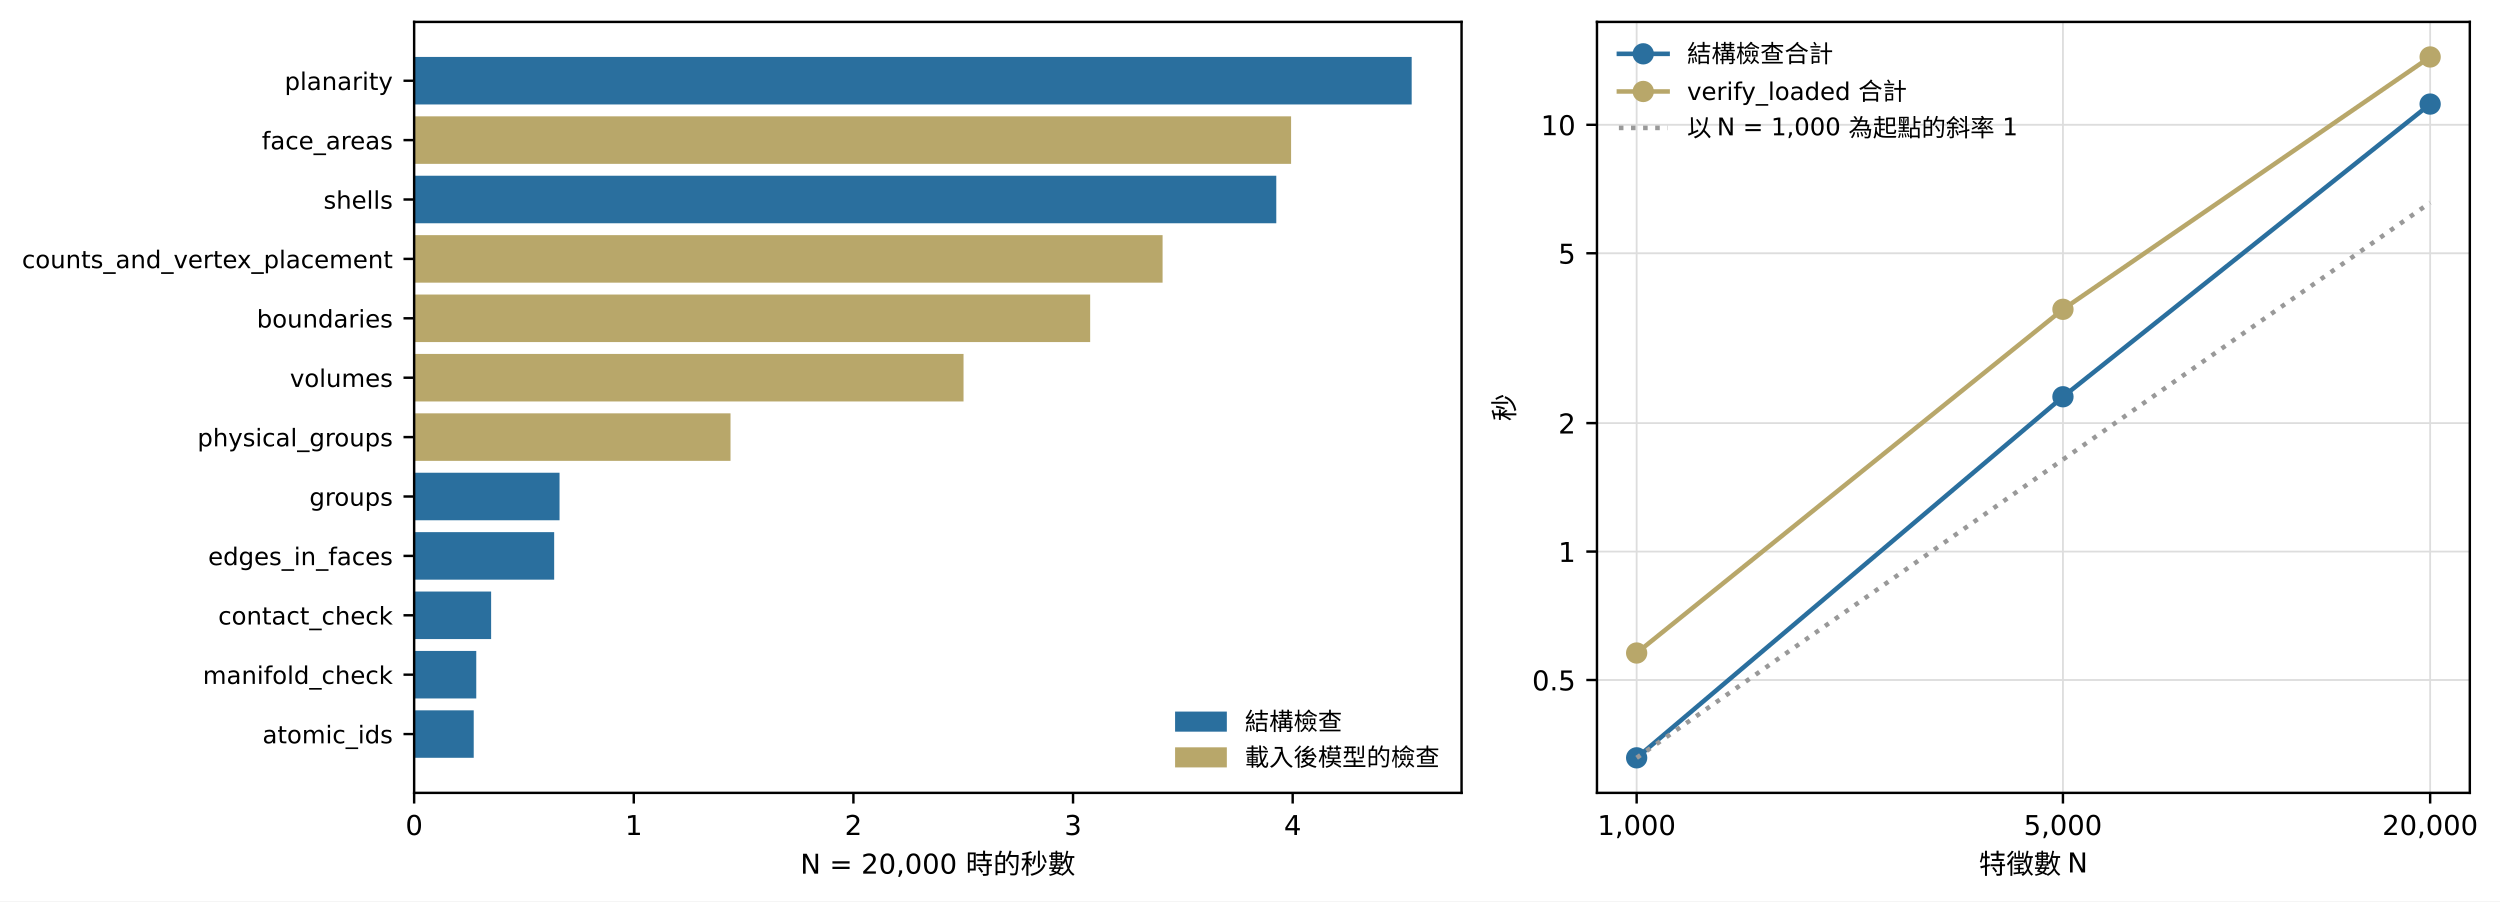
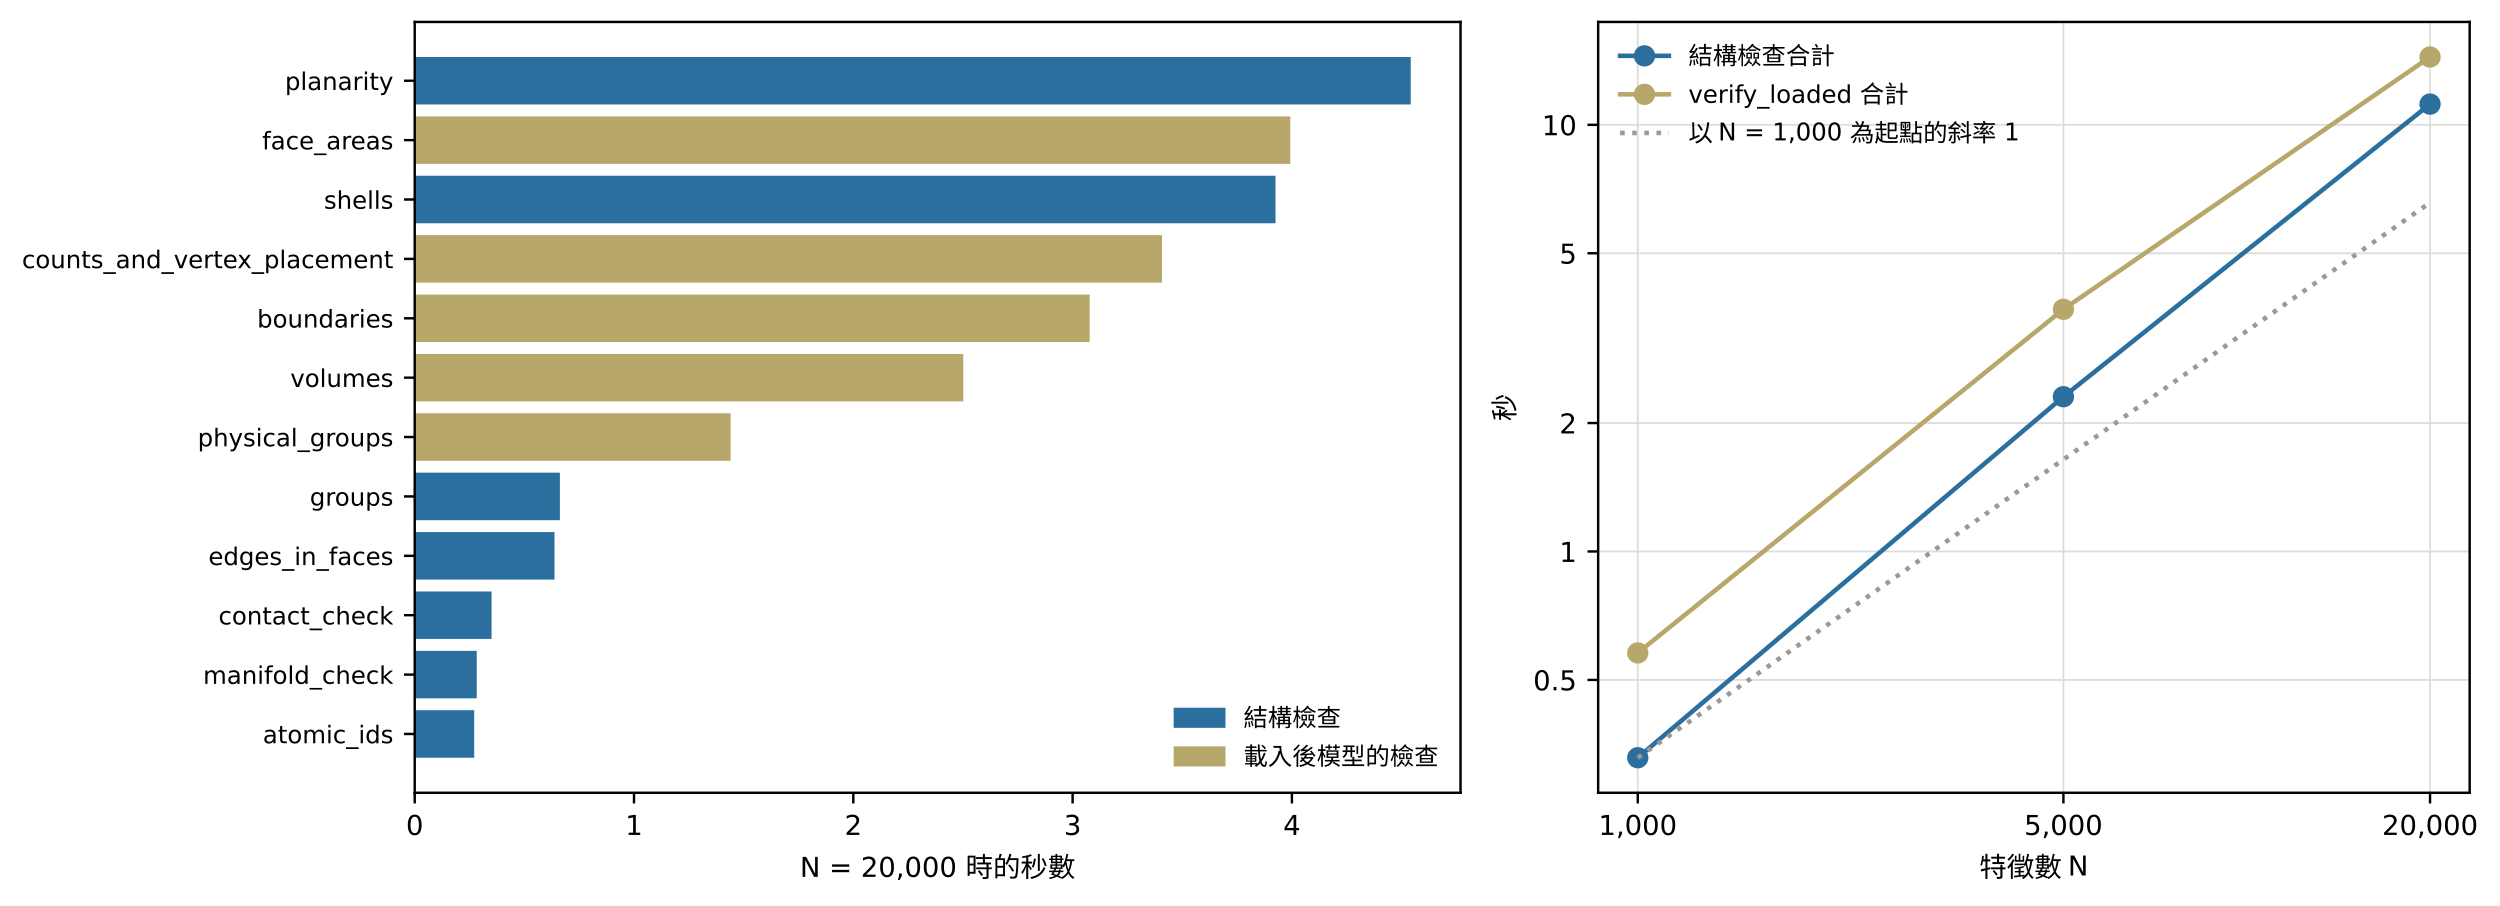
- <svg xmlns="http://www.w3.org/2000/svg" xmlns:xlink="http://www.w3.org/1999/xlink" width="821.187pt" height="296.061pt" viewBox="0 0 821.187 296.061" version="1.1">
+ <svg xmlns="http://www.w3.org/2000/svg" xmlns:xlink="http://www.w3.org/1999/xlink" width="820.054pt" height="297.003pt" viewBox="0 0 820.054 297.003" version="1.1">
  <defs>
    <style type="text/css">*{stroke-linejoin: round; stroke-linecap: butt}</style>
  </defs>
  <g id="figure_1">
    <g id="patch_1">
-       <path d="M 0 296.061  L 821.187 296.061  L 821.187 0  L 0 0  z " style="fill: #ffffff" />
+       <path d="M 0 297.003  L 820.054 297.003  L 820.054 0  L 0 0  z " style="fill: #ffffff" />
    </g>
    <g id="axes_1">
      <g id="patch_2">
-         <path d="M 136.035 260.44  L 480.085 260.44  L 480.085 7.2  L 136.035 7.2  z " style="fill: #ffffff" />
+         <path d="M 136.035 260.044  L 479.083 260.044  L 479.083 7.2  L 136.035 7.2  z " style="fill: #ffffff" />
      </g>
      <g id="patch_3">
-         <path d="M 136.035 18.711  L 463.701 18.711  L 463.701 34.319  L 136.035 34.319  z " clip-path="url(#p2c88dad4ba)" style="fill: #2a6f9e" />
+         <path d="M 136.035 18.693  L 462.748 18.693  L 462.748 34.277  L 136.035 34.277  z " clip-path="url(#p4f1ff4b66d)" style="fill: #2a6f9e" />
      </g>
      <g id="patch_4">
-         <path d="M 136.035 38.221  L 424.09 38.221  L 424.09 53.829  L 136.035 53.829  z " clip-path="url(#p2c88dad4ba)" style="fill: #b8a76a" />
+         <path d="M 136.035 38.172  L 423.251 38.172  L 423.251 53.756  L 136.035 53.756  z " clip-path="url(#p4f1ff4b66d)" style="fill: #b8a76a" />
      </g>
      <g id="patch_5">
-         <path d="M 136.035 57.731  L 419.227 57.731  L 419.227 73.339  L 136.035 73.339  z " clip-path="url(#p2c88dad4ba)" style="fill: #2a6f9e" />
+         <path d="M 136.035 57.652  L 418.402 57.652  L 418.402 73.236  L 136.035 73.236  z " clip-path="url(#p4f1ff4b66d)" style="fill: #2a6f9e" />
      </g>
      <g id="patch_6">
-         <path d="M 136.035 77.241  L 381.881 77.241  L 381.881 92.849  L 136.035 92.849  z " clip-path="url(#p2c88dad4ba)" style="fill: #b8a76a" />
+         <path d="M 136.035 77.131  L 381.166 77.131  L 381.166 92.715  L 136.035 92.715  z " clip-path="url(#p4f1ff4b66d)" style="fill: #b8a76a" />
      </g>
      <g id="patch_7">
-         <path d="M 136.035 96.751  L 358.091 96.751  L 358.091 112.359  L 136.035 112.359  z " clip-path="url(#p2c88dad4ba)" style="fill: #b8a76a" />
+         <path d="M 136.035 96.611  L 357.444 96.611  L 357.444 112.195  L 136.035 112.195  z " clip-path="url(#p4f1ff4b66d)" style="fill: #b8a76a" />
      </g>
      <g id="patch_8">
-         <path d="M 136.035 116.261  L 316.498 116.261  L 316.498 131.869  L 136.035 131.869  z " clip-path="url(#p2c88dad4ba)" style="fill: #b8a76a" />
+         <path d="M 136.035 116.091  L 315.973 116.091  L 315.973 131.674  L 136.035 131.674  z " clip-path="url(#p4f1ff4b66d)" style="fill: #b8a76a" />
      </g>
      <g id="patch_9">
-         <path d="M 136.035 135.771  L 239.957 135.771  L 239.957 151.379  L 136.035 151.379  z " clip-path="url(#p2c88dad4ba)" style="fill: #b8a76a" />
+         <path d="M 136.035 135.57  L 239.654 135.57  L 239.654 151.154  L 136.035 151.154  z " clip-path="url(#p4f1ff4b66d)" style="fill: #b8a76a" />
      </g>
      <g id="patch_10">
-         <path d="M 136.035 155.281  L 183.796 155.281  L 183.796 170.889  L 136.035 170.889  z " clip-path="url(#p2c88dad4ba)" style="fill: #2a6f9e" />
+         <path d="M 136.035 155.05  L 183.657 155.05  L 183.657 170.633  L 136.035 170.633  z " clip-path="url(#p4f1ff4b66d)" style="fill: #2a6f9e" />
      </g>
      <g id="patch_11">
-         <path d="M 136.035 174.791  L 182.03 174.791  L 182.03 190.399  L 136.035 190.399  z " clip-path="url(#p2c88dad4ba)" style="fill: #2a6f9e" />
+         <path d="M 136.035 174.529  L 181.896 174.529  L 181.896 190.113  L 136.035 190.113  z " clip-path="url(#p4f1ff4b66d)" style="fill: #2a6f9e" />
      </g>
      <g id="patch_12">
-         <path d="M 136.035 194.301  L 161.321 194.301  L 161.321 209.909  L 136.035 209.909  z " clip-path="url(#p2c88dad4ba)" style="fill: #2a6f9e" />
+         <path d="M 136.035 194.009  L 161.247 194.009  L 161.247 209.592  L 136.035 209.592  z " clip-path="url(#p4f1ff4b66d)" style="fill: #2a6f9e" />
      </g>
      <g id="patch_13">
-         <path d="M 136.035 213.811  L 156.441 213.811  L 156.441 229.419  L 136.035 229.419  z " clip-path="url(#p2c88dad4ba)" style="fill: #2a6f9e" />
+         <path d="M 136.035 213.488  L 156.381 213.488  L 156.381 229.072  L 136.035 229.072  z " clip-path="url(#p4f1ff4b66d)" style="fill: #2a6f9e" />
      </g>
      <g id="patch_14">
-         <path d="M 136.035 233.321  L 155.607 233.321  L 155.607 248.929  L 136.035 248.929  z " clip-path="url(#p2c88dad4ba)" style="fill: #2a6f9e" />
+         <path d="M 136.035 232.968  L 155.55 232.968  L 155.55 248.551  L 136.035 248.551  z " clip-path="url(#p4f1ff4b66d)" style="fill: #2a6f9e" />
      </g>
      <g id="matplotlib.axis_1">
        <g id="xtick_1">
          <g id="line2d_1">
            <defs>
-               <path id="m9321a0c7d9" d="M 0 0  L 0 3.5  " style="stroke: #000000; stroke-width: 0.8" />
+               <path id="m1b8f9abedd" d="M 0 0  L 0 3.5  " style="stroke: #000000; stroke-width: 0.8" />
            </defs>
            <g>
-               <use xlink:href="#m9321a0c7d9" x="136.035" y="260.44" style="stroke: #000000; stroke-width: 0.8" />
+               <use xlink:href="#m1b8f9abedd" x="136.035" y="260.044" style="stroke: #000000; stroke-width: 0.8" />
            </g>
          </g>
          <g id="text_1">
-             <text style="font-size: 9px; font-family: 'DejaVu Sans', 'Noto Sans CJK TC', 'PingFang TC', 'Microsoft JhengHei', 'Noto Sans CJK JP'; text-anchor: middle" x="136.035" y="274.279" transform="rotate(-0 136.035 274.2786)">0</text>
+             <text style="font-size: 9px; font-family: 'DejaVu Sans', 'Noto Sans CJK TC', 'PingFang TC', 'Microsoft JhengHei', 'Noto Sans CJK JP'; text-anchor: middle" x="136.035" y="273.882" transform="rotate(-0 136.035 273.882)">0</text>
          </g>
        </g>
        <g id="xtick_2">
          <g id="line2d_2">
            <g>
-               <use xlink:href="#m9321a0c7d9" x="208.179" y="260.44" style="stroke: #000000; stroke-width: 0.8" />
+               <use xlink:href="#m1b8f9abedd" x="207.969" y="260.044" style="stroke: #000000; stroke-width: 0.8" />
            </g>
          </g>
          <g id="text_2">
-             <text style="font-size: 9px; font-family: 'DejaVu Sans', 'Noto Sans CJK TC', 'PingFang TC', 'Microsoft JhengHei', 'Noto Sans CJK JP'; text-anchor: middle" x="208.179" y="274.279" transform="rotate(-0 208.1792 274.2786)">1</text>
+             <text style="font-size: 9px; font-family: 'DejaVu Sans', 'Noto Sans CJK TC', 'PingFang TC', 'Microsoft JhengHei', 'Noto Sans CJK JP'; text-anchor: middle" x="207.969" y="273.882" transform="rotate(-0 207.9692 273.882)">1</text>
          </g>
        </g>
        <g id="xtick_3">
          <g id="line2d_3">
            <g>
-               <use xlink:href="#m9321a0c7d9" x="280.323" y="260.44" style="stroke: #000000; stroke-width: 0.8" />
+               <use xlink:href="#m1b8f9abedd" x="279.903" y="260.044" style="stroke: #000000; stroke-width: 0.8" />
            </g>
          </g>
          <g id="text_3">
-             <text style="font-size: 9px; font-family: 'DejaVu Sans', 'Noto Sans CJK TC', 'PingFang TC', 'Microsoft JhengHei', 'Noto Sans CJK JP'; text-anchor: middle" x="280.323" y="274.279" transform="rotate(-0 280.3233 274.2786)">2</text>
+             <text style="font-size: 9px; font-family: 'DejaVu Sans', 'Noto Sans CJK TC', 'PingFang TC', 'Microsoft JhengHei', 'Noto Sans CJK JP'; text-anchor: middle" x="279.903" y="273.882" transform="rotate(-0 279.9034 273.882)">2</text>
          </g>
        </g>
        <g id="xtick_4">
          <g id="line2d_4">
            <g>
-               <use xlink:href="#m9321a0c7d9" x="352.467" y="260.44" style="stroke: #000000; stroke-width: 0.8" />
+               <use xlink:href="#m1b8f9abedd" x="351.838" y="260.044" style="stroke: #000000; stroke-width: 0.8" />
            </g>
          </g>
          <g id="text_4">
-             <text style="font-size: 9px; font-family: 'DejaVu Sans', 'Noto Sans CJK TC', 'PingFang TC', 'Microsoft JhengHei', 'Noto Sans CJK JP'; text-anchor: middle" x="352.467" y="274.279" transform="rotate(-0 352.4675 274.2786)">3</text>
+             <text style="font-size: 9px; font-family: 'DejaVu Sans', 'Noto Sans CJK TC', 'PingFang TC', 'Microsoft JhengHei', 'Noto Sans CJK JP'; text-anchor: middle" x="351.838" y="273.882" transform="rotate(-0 351.8375 273.882)">3</text>
          </g>
        </g>
        <g id="xtick_5">
          <g id="line2d_5">
            <g>
-               <use xlink:href="#m9321a0c7d9" x="424.612" y="260.44" style="stroke: #000000; stroke-width: 0.8" />
+               <use xlink:href="#m1b8f9abedd" x="423.772" y="260.044" style="stroke: #000000; stroke-width: 0.8" />
            </g>
          </g>
          <g id="text_5">
-             <text style="font-size: 9px; font-family: 'DejaVu Sans', 'Noto Sans CJK TC', 'PingFang TC', 'Microsoft JhengHei', 'Noto Sans CJK JP'; text-anchor: middle" x="424.612" y="274.279" transform="rotate(-0 424.6116 274.2786)">4</text>
+             <text style="font-size: 9px; font-family: 'DejaVu Sans', 'Noto Sans CJK TC', 'PingFang TC', 'Microsoft JhengHei', 'Noto Sans CJK JP'; text-anchor: middle" x="423.772" y="273.882" transform="rotate(-0 423.7717 273.882)">4</text>
          </g>
        </g>
        <g id="text_6">
-           <text style="font-size: 9px; font-family: 'DejaVu Sans', 'Noto Sans CJK TC', 'PingFang TC', 'Microsoft JhengHei', 'Noto Sans CJK JP'; text-anchor: middle" x="308.06" y="286.989" transform="rotate(-0 308.0599 286.9889)">N = 20,000 時的秒數</text>
+           <text style="font-size: 9px; font-family: 'DejaVu Sans', 'Noto Sans CJK TC', 'PingFang TC', 'Microsoft JhengHei', 'Noto Sans CJK JP'; text-anchor: middle" x="307.559" y="287.641" transform="rotate(-0 307.5592 287.6407)">N = 20,000 時的秒數</text>
        </g>
      </g>
      <g id="matplotlib.axis_2">
        <g id="ytick_1">
          <g id="line2d_6">
            <defs>
-               <path id="ma548a1884f" d="M 0 0  L -3.5 0  " style="stroke: #000000; stroke-width: 0.8" />
+               <path id="m922355638f" d="M 0 0  L -3.5 0  " style="stroke: #000000; stroke-width: 0.8" />
            </defs>
            <g>
-               <use xlink:href="#ma548a1884f" x="136.035" y="26.515" style="stroke: #000000; stroke-width: 0.8" />
+               <use xlink:href="#m922355638f" x="136.035" y="26.485" style="stroke: #000000; stroke-width: 0.8" />
            </g>
          </g>
          <g id="text_7">
-             <text style="font-size: 8px; font-family: 'DejaVu Sans', 'Noto Sans CJK TC', 'PingFang TC', 'Microsoft JhengHei', 'Noto Sans CJK JP'; text-anchor: end" x="129.035" y="29.554" transform="rotate(-0 129.035 29.55429)">planarity</text>
+             <text style="font-size: 8px; font-family: 'DejaVu Sans', 'Noto Sans CJK TC', 'PingFang TC', 'Microsoft JhengHei', 'Noto Sans CJK JP'; text-anchor: end" x="129.035" y="29.524" transform="rotate(-0 129.035 29.5241)">planarity</text>
          </g>
        </g>
        <g id="ytick_2">
          <g id="line2d_7">
            <g>
-               <use xlink:href="#ma548a1884f" x="136.035" y="46.025" style="stroke: #000000; stroke-width: 0.8" />
+               <use xlink:href="#m922355638f" x="136.035" y="45.964" style="stroke: #000000; stroke-width: 0.8" />
            </g>
          </g>
          <g id="text_8">
-             <text style="font-size: 8px; font-family: 'DejaVu Sans', 'Noto Sans CJK TC', 'PingFang TC', 'Microsoft JhengHei', 'Noto Sans CJK JP'; text-anchor: end" x="129.035" y="49.064" transform="rotate(-0 129.035 49.06431)">face_areas</text>
+             <text style="font-size: 8px; font-family: 'DejaVu Sans', 'Noto Sans CJK TC', 'PingFang TC', 'Microsoft JhengHei', 'Noto Sans CJK JP'; text-anchor: end" x="129.035" y="49.004" transform="rotate(-0 129.035 49.00362)">face_areas</text>
          </g>
        </g>
        <g id="ytick_3">
          <g id="line2d_8">
            <g>
-               <use xlink:href="#ma548a1884f" x="136.035" y="65.535" style="stroke: #000000; stroke-width: 0.8" />
+               <use xlink:href="#m922355638f" x="136.035" y="65.444" style="stroke: #000000; stroke-width: 0.8" />
            </g>
          </g>
          <g id="text_9">
-             <text style="font-size: 8px; font-family: 'DejaVu Sans', 'Noto Sans CJK TC', 'PingFang TC', 'Microsoft JhengHei', 'Noto Sans CJK JP'; text-anchor: end" x="129.035" y="68.574" transform="rotate(-0 129.035 68.57432)">shells</text>
+             <text style="font-size: 8px; font-family: 'DejaVu Sans', 'Noto Sans CJK TC', 'PingFang TC', 'Microsoft JhengHei', 'Noto Sans CJK JP'; text-anchor: end" x="129.035" y="68.483" transform="rotate(-0 129.035 68.48313)">shells</text>
          </g>
        </g>
        <g id="ytick_4">
          <g id="line2d_9">
            <g>
-               <use xlink:href="#ma548a1884f" x="136.035" y="85.045" style="stroke: #000000; stroke-width: 0.8" />
+               <use xlink:href="#m922355638f" x="136.035" y="84.923" style="stroke: #000000; stroke-width: 0.8" />
            </g>
          </g>
          <g id="text_10">
-             <text style="font-size: 8px; font-family: 'DejaVu Sans', 'Noto Sans CJK TC', 'PingFang TC', 'Microsoft JhengHei', 'Noto Sans CJK JP'; text-anchor: end" x="129.035" y="88.084" transform="rotate(-0 129.035 88.08434)">counts_and_vertex_placement</text>
+             <text style="font-size: 8px; font-family: 'DejaVu Sans', 'Noto Sans CJK TC', 'PingFang TC', 'Microsoft JhengHei', 'Noto Sans CJK JP'; text-anchor: end" x="129.035" y="87.963" transform="rotate(-0 129.035 87.96265)">counts_and_vertex_placement</text>
          </g>
        </g>
        <g id="ytick_5">
          <g id="line2d_10">
            <g>
-               <use xlink:href="#ma548a1884f" x="136.035" y="104.555" style="stroke: #000000; stroke-width: 0.8" />
+               <use xlink:href="#m922355638f" x="136.035" y="104.403" style="stroke: #000000; stroke-width: 0.8" />
            </g>
          </g>
          <g id="text_11">
-             <text style="font-size: 8px; font-family: 'DejaVu Sans', 'Noto Sans CJK TC', 'PingFang TC', 'Microsoft JhengHei', 'Noto Sans CJK JP'; text-anchor: end" x="129.035" y="107.594" transform="rotate(-0 129.035 107.5944)">boundaries</text>
+             <text style="font-size: 8px; font-family: 'DejaVu Sans', 'Noto Sans CJK TC', 'PingFang TC', 'Microsoft JhengHei', 'Noto Sans CJK JP'; text-anchor: end" x="129.035" y="107.442" transform="rotate(-0 129.035 107.4422)">boundaries</text>
          </g>
        </g>
        <g id="ytick_6">
          <g id="line2d_11">
            <g>
-               <use xlink:href="#ma548a1884f" x="136.035" y="124.065" style="stroke: #000000; stroke-width: 0.8" />
+               <use xlink:href="#m922355638f" x="136.035" y="123.882" style="stroke: #000000; stroke-width: 0.8" />
            </g>
          </g>
          <g id="text_12">
-             <text style="font-size: 8px; font-family: 'DejaVu Sans', 'Noto Sans CJK TC', 'PingFang TC', 'Microsoft JhengHei', 'Noto Sans CJK JP'; text-anchor: end" x="129.035" y="127.104" transform="rotate(-0 129.035 127.1044)">volumes</text>
+             <text style="font-size: 8px; font-family: 'DejaVu Sans', 'Noto Sans CJK TC', 'PingFang TC', 'Microsoft JhengHei', 'Noto Sans CJK JP'; text-anchor: end" x="129.035" y="126.922" transform="rotate(-0 129.035 126.9217)">volumes</text>
          </g>
        </g>
        <g id="ytick_7">
          <g id="line2d_12">
            <g>
-               <use xlink:href="#ma548a1884f" x="136.035" y="143.575" style="stroke: #000000; stroke-width: 0.8" />
+               <use xlink:href="#m922355638f" x="136.035" y="143.362" style="stroke: #000000; stroke-width: 0.8" />
            </g>
          </g>
          <g id="text_13">
-             <text style="font-size: 8px; font-family: 'DejaVu Sans', 'Noto Sans CJK TC', 'PingFang TC', 'Microsoft JhengHei', 'Noto Sans CJK JP'; text-anchor: end" x="129.035" y="146.614" transform="rotate(-0 129.035 146.6144)">physical_groups</text>
+             <text style="font-size: 8px; font-family: 'DejaVu Sans', 'Noto Sans CJK TC', 'PingFang TC', 'Microsoft JhengHei', 'Noto Sans CJK JP'; text-anchor: end" x="129.035" y="146.401" transform="rotate(-0 129.035 146.4012)">physical_groups</text>
          </g>
        </g>
        <g id="ytick_8">
          <g id="line2d_13">
            <g>
-               <use xlink:href="#ma548a1884f" x="136.035" y="163.085" style="stroke: #000000; stroke-width: 0.8" />
+               <use xlink:href="#m922355638f" x="136.035" y="162.841" style="stroke: #000000; stroke-width: 0.8" />
            </g>
          </g>
          <g id="text_14">
-             <text style="font-size: 8px; font-family: 'DejaVu Sans', 'Noto Sans CJK TC', 'PingFang TC', 'Microsoft JhengHei', 'Noto Sans CJK JP'; text-anchor: end" x="129.035" y="166.124" transform="rotate(-0 129.035 166.1244)">groups</text>
+             <text style="font-size: 8px; font-family: 'DejaVu Sans', 'Noto Sans CJK TC', 'PingFang TC', 'Microsoft JhengHei', 'Noto Sans CJK JP'; text-anchor: end" x="129.035" y="165.88" transform="rotate(-0 129.035 165.8804)">groups</text>
          </g>
        </g>
        <g id="ytick_9">
          <g id="line2d_14">
            <g>
-               <use xlink:href="#ma548a1884f" x="136.035" y="182.595" style="stroke: #000000; stroke-width: 0.8" />
+               <use xlink:href="#m922355638f" x="136.035" y="182.321" style="stroke: #000000; stroke-width: 0.8" />
            </g>
          </g>
          <g id="text_15">
-             <text style="font-size: 8px; font-family: 'DejaVu Sans', 'Noto Sans CJK TC', 'PingFang TC', 'Microsoft JhengHei', 'Noto Sans CJK JP'; text-anchor: end" x="129.035" y="185.634" transform="rotate(-0 129.035 185.6344)">edges_in_faces</text>
+             <text style="font-size: 8px; font-family: 'DejaVu Sans', 'Noto Sans CJK TC', 'PingFang TC', 'Microsoft JhengHei', 'Noto Sans CJK JP'; text-anchor: end" x="129.035" y="185.36" transform="rotate(-0 129.035 185.3602)">edges_in_faces</text>
          </g>
        </g>
        <g id="ytick_10">
          <g id="line2d_15">
            <g>
-               <use xlink:href="#ma548a1884f" x="136.035" y="202.105" style="stroke: #000000; stroke-width: 0.8" />
+               <use xlink:href="#m922355638f" x="136.035" y="201.8" style="stroke: #000000; stroke-width: 0.8" />
            </g>
          </g>
          <g id="text_16">
-             <text style="font-size: 8px; font-family: 'DejaVu Sans', 'Noto Sans CJK TC', 'PingFang TC', 'Microsoft JhengHei', 'Noto Sans CJK JP'; text-anchor: end" x="129.035" y="205.144" transform="rotate(-0 129.035 205.1444)">contact_check</text>
+             <text style="font-size: 8px; font-family: 'DejaVu Sans', 'Noto Sans CJK TC', 'PingFang TC', 'Microsoft JhengHei', 'Noto Sans CJK JP'; text-anchor: end" x="129.035" y="204.84" transform="rotate(-0 129.035 204.8398)">contact_check</text>
          </g>
        </g>
        <g id="ytick_11">
          <g id="line2d_16">
            <g>
-               <use xlink:href="#ma548a1884f" x="136.035" y="221.615" style="stroke: #000000; stroke-width: 0.8" />
+               <use xlink:href="#m922355638f" x="136.035" y="221.28" style="stroke: #000000; stroke-width: 0.8" />
            </g>
          </g>
          <g id="text_17">
-             <text style="font-size: 8px; font-family: 'DejaVu Sans', 'Noto Sans CJK TC', 'PingFang TC', 'Microsoft JhengHei', 'Noto Sans CJK JP'; text-anchor: end" x="129.035" y="224.654" transform="rotate(-0 129.035 224.6544)">manifold_check</text>
+             <text style="font-size: 8px; font-family: 'DejaVu Sans', 'Noto Sans CJK TC', 'PingFang TC', 'Microsoft JhengHei', 'Noto Sans CJK JP'; text-anchor: end" x="129.035" y="224.319" transform="rotate(-0 129.035 224.3193)">manifold_check</text>
          </g>
        </g>
        <g id="ytick_12">
          <g id="line2d_17">
            <g>
-               <use xlink:href="#ma548a1884f" x="136.035" y="241.125" style="stroke: #000000; stroke-width: 0.8" />
+               <use xlink:href="#m922355638f" x="136.035" y="240.759" style="stroke: #000000; stroke-width: 0.8" />
            </g>
          </g>
          <g id="text_18">
-             <text style="font-size: 8px; font-family: 'DejaVu Sans', 'Noto Sans CJK TC', 'PingFang TC', 'Microsoft JhengHei', 'Noto Sans CJK JP'; text-anchor: end" x="129.035" y="244.164" transform="rotate(-0 129.035 244.1645)">atomic_ids</text>
+             <text style="font-size: 8px; font-family: 'DejaVu Sans', 'Noto Sans CJK TC', 'PingFang TC', 'Microsoft JhengHei', 'Noto Sans CJK JP'; text-anchor: end" x="129.035" y="243.799" transform="rotate(-0 129.035 243.7988)">atomic_ids</text>
          </g>
        </g>
      </g>
      <g id="patch_15">
-         <path d="M 136.035 260.44  L 136.035 7.2  " style="fill: none; stroke: #000000; stroke-width: 0.8; stroke-linejoin: miter; stroke-linecap: square" />
+         <path d="M 136.035 260.044  L 136.035 7.2  " style="fill: none; stroke: #000000; stroke-width: 0.8; stroke-linejoin: miter; stroke-linecap: square" />
      </g>
      <g id="patch_16">
-         <path d="M 480.085 260.44  L 480.085 7.2  " style="fill: none; stroke: #000000; stroke-width: 0.8; stroke-linejoin: miter; stroke-linecap: square" />
+         <path d="M 479.083 260.044  L 479.083 7.2  " style="fill: none; stroke: #000000; stroke-width: 0.8; stroke-linejoin: miter; stroke-linecap: square" />
      </g>
      <g id="patch_17">
-         <path d="M 136.035 260.44  L 480.085 260.44  " style="fill: none; stroke: #000000; stroke-width: 0.8; stroke-linejoin: miter; stroke-linecap: square" />
+         <path d="M 136.035 260.044  L 479.083 260.044  " style="fill: none; stroke: #000000; stroke-width: 0.8; stroke-linejoin: miter; stroke-linecap: square" />
      </g>
      <g id="patch_18">
-         <path d="M 136.035 7.2  L 480.085 7.2  " style="fill: none; stroke: #000000; stroke-width: 0.8; stroke-linejoin: miter; stroke-linecap: square" />
+         <path d="M 136.035 7.2  L 479.083 7.2  " style="fill: none; stroke: #000000; stroke-width: 0.8; stroke-linejoin: miter; stroke-linecap: square" />
      </g>
      <g id="legend_1">
        <g id="patch_19">
-           <path d="M 386.485 239.834  L 402.485 239.834  L 402.485 234.234  L 386.485 234.234  z " style="fill: #2a6f9e; stroke: #2a6f9e; stroke-linejoin: miter" />
+           <path d="M 385.483 238.248  L 401.483 238.248  L 401.483 232.648  L 385.483 232.648  z " style="fill: #2a6f9e; stroke: #2a6f9e; stroke-linejoin: miter" />
        </g>
        <g id="text_19">
-           <text style="font-size: 8px; font-family: 'DejaVu Sans', 'Noto Sans CJK TC', 'PingFang TC', 'Microsoft JhengHei', 'Noto Sans CJK JP'; text-anchor: start" x="408.885" y="239.834" transform="rotate(-0 408.8848 239.8338)">結構檢查</text>
+           <text style="font-size: 8px; font-family: 'DejaVu Sans', 'Noto Sans CJK TC', 'PingFang TC', 'Microsoft JhengHei', 'Noto Sans CJK JP'; text-anchor: start" x="407.883" y="238.248" transform="rotate(-0 407.8834 238.2479)">結構檢查</text>
        </g>
        <g id="patch_20">
-           <path d="M 386.485 251.576  L 402.485 251.576  L 402.485 245.976  L 386.485 245.976  z " style="fill: #b8a76a; stroke: #b8a76a; stroke-linejoin: miter" />
+           <path d="M 385.483 250.922  L 401.483 250.922  L 401.483 245.322  L 385.483 245.322  z " style="fill: #b8a76a; stroke: #b8a76a; stroke-linejoin: miter" />
        </g>
        <g id="text_20">
-           <text style="font-size: 8px; font-family: 'DejaVu Sans', 'Noto Sans CJK TC', 'PingFang TC', 'Microsoft JhengHei', 'Noto Sans CJK JP'; text-anchor: start" x="408.885" y="251.576" transform="rotate(-0 408.8848 251.5762)">載入後模型的檢查</text>
+           <text style="font-size: 8px; font-family: 'DejaVu Sans', 'Noto Sans CJK TC', 'PingFang TC', 'Microsoft JhengHei', 'Noto Sans CJK JP'; text-anchor: start" x="407.883" y="250.922" transform="rotate(-0 407.8834 250.9223)">載入後模型的檢查</text>
        </g>
      </g>
    </g>
    <g id="axes_2">
      <g id="patch_21">
-         <path d="M 524.565 260.44  L 811.273 260.44  L 811.273 7.2  L 524.565 7.2  z " style="fill: #ffffff" />
+         <path d="M 524.229 260.044  L 810.103 260.044  L 810.103 7.2  L 524.229 7.2  z " style="fill: #ffffff" />
      </g>
      <g id="matplotlib.axis_3">
        <g id="xtick_6">
          <g id="line2d_18">
-             <path d="M 537.597 260.44  L 537.597 7.2  " clip-path="url(#paf1d96a6f4)" style="fill: none; stroke: #dddddd; stroke-width: 0.6; stroke-linecap: square" />
+             <path d="M 537.224 260.044  L 537.224 7.2  " clip-path="url(#p43f438f52f)" style="fill: none; stroke: #dddddd; stroke-width: 0.6; stroke-linecap: square" />
          </g>
          <g id="line2d_19">
            <g>
-               <use xlink:href="#m9321a0c7d9" x="537.597" y="260.44" style="stroke: #000000; stroke-width: 0.8" />
+               <use xlink:href="#m1b8f9abedd" x="537.224" y="260.044" style="stroke: #000000; stroke-width: 0.8" />
            </g>
          </g>
          <g id="text_21">
-             <text style="font-size: 9px; font-family: 'DejaVu Sans', 'Noto Sans CJK TC', 'PingFang TC', 'Microsoft JhengHei', 'Noto Sans CJK JP'; text-anchor: middle" x="537.597" y="274.279" transform="rotate(-0 537.597 274.2786)">1,000</text>
+             <text style="font-size: 9px; font-family: 'DejaVu Sans', 'Noto Sans CJK TC', 'PingFang TC', 'Microsoft JhengHei', 'Noto Sans CJK JP'; text-anchor: middle" x="537.224" y="273.882" transform="rotate(-0 537.2235 273.882)">1,000</text>
          </g>
        </g>
        <g id="xtick_7">
          <g id="line2d_20">
-             <path d="M 677.626 260.44  L 677.626 7.2  " clip-path="url(#paf1d96a6f4)" style="fill: none; stroke: #dddddd; stroke-width: 0.6; stroke-linecap: square" />
+             <path d="M 676.845 260.044  L 676.845 7.2  " clip-path="url(#p43f438f52f)" style="fill: none; stroke: #dddddd; stroke-width: 0.6; stroke-linecap: square" />
          </g>
          <g id="line2d_21">
            <g>
-               <use xlink:href="#m9321a0c7d9" x="677.626" y="260.44" style="stroke: #000000; stroke-width: 0.8" />
+               <use xlink:href="#m1b8f9abedd" x="676.845" y="260.044" style="stroke: #000000; stroke-width: 0.8" />
            </g>
          </g>
          <g id="text_22">
-             <text style="font-size: 9px; font-family: 'DejaVu Sans', 'Noto Sans CJK TC', 'PingFang TC', 'Microsoft JhengHei', 'Noto Sans CJK JP'; text-anchor: middle" x="677.626" y="274.279" transform="rotate(-0 677.6262 274.2786)">5,000</text>
+             <text style="font-size: 9px; font-family: 'DejaVu Sans', 'Noto Sans CJK TC', 'PingFang TC', 'Microsoft JhengHei', 'Noto Sans CJK JP'; text-anchor: middle" x="676.845" y="273.882" transform="rotate(-0 676.8452 273.882)">5,000</text>
          </g>
        </g>
        <g id="xtick_8">
          <g id="line2d_22">
-             <path d="M 798.241 260.44  L 798.241 7.2  " clip-path="url(#paf1d96a6f4)" style="fill: none; stroke: #dddddd; stroke-width: 0.6; stroke-linecap: square" />
+             <path d="M 797.109 260.044  L 797.109 7.2  " clip-path="url(#p43f438f52f)" style="fill: none; stroke: #dddddd; stroke-width: 0.6; stroke-linecap: square" />
          </g>
          <g id="line2d_23">
            <g>
-               <use xlink:href="#m9321a0c7d9" x="798.241" y="260.44" style="stroke: #000000; stroke-width: 0.8" />
+               <use xlink:href="#m1b8f9abedd" x="797.109" y="260.044" style="stroke: #000000; stroke-width: 0.8" />
            </g>
          </g>
          <g id="text_23">
-             <text style="font-size: 9px; font-family: 'DejaVu Sans', 'Noto Sans CJK TC', 'PingFang TC', 'Microsoft JhengHei', 'Noto Sans CJK JP'; text-anchor: middle" x="798.241" y="274.279" transform="rotate(-0 798.2408 274.2786)">20,000</text>
+             <text style="font-size: 9px; font-family: 'DejaVu Sans', 'Noto Sans CJK TC', 'PingFang TC', 'Microsoft JhengHei', 'Noto Sans CJK JP'; text-anchor: middle" x="797.109" y="273.882" transform="rotate(-0 797.1087 273.882)">20,000</text>
          </g>
        </g>
        <g id="text_24">
-           <text style="font-size: 9px; font-family: 'DejaVu Sans', 'Noto Sans CJK TC', 'PingFang TC', 'Microsoft JhengHei', 'Noto Sans CJK JP'; text-anchor: middle" x="667.919" y="286.989" transform="rotate(-0 667.9189 286.9889)">特徵數 N</text>
+           <text style="font-size: 9px; font-family: 'DejaVu Sans', 'Noto Sans CJK TC', 'PingFang TC', 'Microsoft JhengHei', 'Noto Sans CJK JP'; text-anchor: middle" x="667.166" y="287.613" transform="rotate(-0 667.1661 287.6126)">特徵數 N</text>
        </g>
      </g>
      <g id="matplotlib.axis_4">
        <g id="ytick_13">
          <g id="line2d_24">
-             <path d="M 524.565 223.367  L 811.273 223.367  " clip-path="url(#paf1d96a6f4)" style="fill: none; stroke: #dddddd; stroke-width: 0.6; stroke-linecap: square" />
+             <path d="M 524.229 223.029  L 810.103 223.029  " clip-path="url(#p43f438f52f)" style="fill: none; stroke: #dddddd; stroke-width: 0.6; stroke-linecap: square" />
          </g>
          <g id="line2d_25">
            <g>
-               <use xlink:href="#ma548a1884f" x="524.565" y="223.367" style="stroke: #000000; stroke-width: 0.8" />
+               <use xlink:href="#m922355638f" x="524.229" y="223.029" style="stroke: #000000; stroke-width: 0.8" />
            </g>
          </g>
          <g id="text_25">
-             <text style="font-size: 9px; font-family: 'DejaVu Sans', 'Noto Sans CJK TC', 'PingFang TC', 'Microsoft JhengHei', 'Noto Sans CJK JP'; text-anchor: end" x="517.565" y="226.787" transform="rotate(-0 517.5648 226.7865)">0.5</text>
+             <text style="font-size: 9px; font-family: 'DejaVu Sans', 'Noto Sans CJK TC', 'PingFang TC', 'Microsoft JhengHei', 'Noto Sans CJK JP'; text-anchor: end" x="517.229" y="226.448" transform="rotate(-0 517.2293 226.4483)">0.5</text>
          </g>
        </g>
        <g id="ytick_14">
          <g id="line2d_26">
-             <path d="M 524.565 181.17  L 811.273 181.17  " clip-path="url(#paf1d96a6f4)" style="fill: none; stroke: #dddddd; stroke-width: 0.6; stroke-linecap: square" />
+             <path d="M 524.229 180.898  L 810.103 180.898  " clip-path="url(#p43f438f52f)" style="fill: none; stroke: #dddddd; stroke-width: 0.6; stroke-linecap: square" />
          </g>
          <g id="line2d_27">
            <g>
-               <use xlink:href="#ma548a1884f" x="524.565" y="181.17" style="stroke: #000000; stroke-width: 0.8" />
+               <use xlink:href="#m922355638f" x="524.229" y="180.898" style="stroke: #000000; stroke-width: 0.8" />
            </g>
          </g>
          <g id="text_26">
-             <text style="font-size: 9px; font-family: 'DejaVu Sans', 'Noto Sans CJK TC', 'PingFang TC', 'Microsoft JhengHei', 'Noto Sans CJK JP'; text-anchor: end" x="517.565" y="184.59" transform="rotate(-0 517.5648 184.5896)">1</text>
+             <text style="font-size: 9px; font-family: 'DejaVu Sans', 'Noto Sans CJK TC', 'PingFang TC', 'Microsoft JhengHei', 'Noto Sans CJK JP'; text-anchor: end" x="517.229" y="184.317" transform="rotate(-0 517.2293 184.3173)">1</text>
          </g>
        </g>
        <g id="ytick_15">
          <g id="line2d_28">
-             <path d="M 524.565 138.973  L 811.273 138.973  " clip-path="url(#paf1d96a6f4)" style="fill: none; stroke: #dddddd; stroke-width: 0.6; stroke-linecap: square" />
+             <path d="M 524.229 138.767  L 810.103 138.767  " clip-path="url(#p43f438f52f)" style="fill: none; stroke: #dddddd; stroke-width: 0.6; stroke-linecap: square" />
          </g>
          <g id="line2d_29">
            <g>
-               <use xlink:href="#ma548a1884f" x="524.565" y="138.973" style="stroke: #000000; stroke-width: 0.8" />
+               <use xlink:href="#m922355638f" x="524.229" y="138.767" style="stroke: #000000; stroke-width: 0.8" />
            </g>
          </g>
          <g id="text_27">
-             <text style="font-size: 9px; font-family: 'DejaVu Sans', 'Noto Sans CJK TC', 'PingFang TC', 'Microsoft JhengHei', 'Noto Sans CJK JP'; text-anchor: end" x="517.565" y="142.393" transform="rotate(-0 517.5648 142.3927)">2</text>
+             <text style="font-size: 9px; font-family: 'DejaVu Sans', 'Noto Sans CJK TC', 'PingFang TC', 'Microsoft JhengHei', 'Noto Sans CJK JP'; text-anchor: end" x="517.229" y="142.186" transform="rotate(-0 517.2293 142.1864)">2</text>
          </g>
        </g>
        <g id="ytick_16">
          <g id="line2d_30">
-             <path d="M 524.565 83.192  L 811.273 83.192  " clip-path="url(#paf1d96a6f4)" style="fill: none; stroke: #dddddd; stroke-width: 0.6; stroke-linecap: square" />
+             <path d="M 524.229 83.073  L 810.103 83.073  " clip-path="url(#p43f438f52f)" style="fill: none; stroke: #dddddd; stroke-width: 0.6; stroke-linecap: square" />
          </g>
          <g id="line2d_31">
            <g>
-               <use xlink:href="#ma548a1884f" x="524.565" y="83.192" style="stroke: #000000; stroke-width: 0.8" />
+               <use xlink:href="#m922355638f" x="524.229" y="83.073" style="stroke: #000000; stroke-width: 0.8" />
            </g>
          </g>
          <g id="text_28">
-             <text style="font-size: 9px; font-family: 'DejaVu Sans', 'Noto Sans CJK TC', 'PingFang TC', 'Microsoft JhengHei', 'Noto Sans CJK JP'; text-anchor: end" x="517.565" y="86.611" transform="rotate(-0 517.5648 86.6114)">5</text>
+             <text style="font-size: 9px; font-family: 'DejaVu Sans', 'Noto Sans CJK TC', 'PingFang TC', 'Microsoft JhengHei', 'Noto Sans CJK JP'; text-anchor: end" x="517.229" y="86.492" transform="rotate(-0 517.2293 86.49226)">5</text>
          </g>
        </g>
        <g id="ytick_17">
          <g id="line2d_32">
-             <path d="M 524.565 40.995  L 811.273 40.995  " clip-path="url(#paf1d96a6f4)" style="fill: none; stroke: #dddddd; stroke-width: 0.6; stroke-linecap: square" />
+             <path d="M 524.229 40.942  L 810.103 40.942  " clip-path="url(#p43f438f52f)" style="fill: none; stroke: #dddddd; stroke-width: 0.6; stroke-linecap: square" />
          </g>
          <g id="line2d_33">
            <g>
-               <use xlink:href="#ma548a1884f" x="524.565" y="40.995" style="stroke: #000000; stroke-width: 0.8" />
+               <use xlink:href="#m922355638f" x="524.229" y="40.942" style="stroke: #000000; stroke-width: 0.8" />
            </g>
          </g>
          <g id="text_29">
-             <text style="font-size: 9px; font-family: 'DejaVu Sans', 'Noto Sans CJK TC', 'PingFang TC', 'Microsoft JhengHei', 'Noto Sans CJK JP'; text-anchor: end" x="517.565" y="44.414" transform="rotate(-0 517.5648 44.41449)">10</text>
+             <text style="font-size: 9px; font-family: 'DejaVu Sans', 'Noto Sans CJK TC', 'PingFang TC', 'Microsoft JhengHei', 'Noto Sans CJK JP'; text-anchor: end" x="517.229" y="44.361" transform="rotate(-0 517.2293 44.36131)">10</text>
          </g>
        </g>
        <g id="text_30">
-           <text style="font-size: 9px; font-family: 'DejaVu Sans', 'Noto Sans CJK TC', 'PingFang TC', 'Microsoft JhengHei', 'Noto Sans CJK JP'; text-anchor: middle" x="497.38" y="133.82" transform="rotate(-90 497.3803 133.82)">秒</text>
+           <text style="font-size: 9px; font-family: 'DejaVu Sans', 'Noto Sans CJK TC', 'PingFang TC', 'Microsoft JhengHei', 'Noto Sans CJK JP'; text-anchor: middle" x="496.754" y="133.622" transform="rotate(-90 496.7544 133.6221)">秒</text>
        </g>
      </g>
      <g id="line2d_34">
-         <path d="M 537.597 248.929  L 677.626 130.325  L 798.241 34.183  " clip-path="url(#paf1d96a6f4)" style="fill: none; stroke: #2a6f9e; stroke-width: 1.5; stroke-linecap: square" />
+         <path d="M 537.224 248.551  L 676.845 130.132  L 797.109 34.141  " clip-path="url(#p43f438f52f)" style="fill: none; stroke: #2a6f9e; stroke-width: 1.5; stroke-linecap: square" />
        <defs>
-           <path id="mb81591b2e5" d="M 0 3  C 0.796 3 1.559 2.684 2.121 2.121  C 2.684 1.559 3 0.796 3 0  C 3 -0.796 2.684 -1.559 2.121 -2.121  C 1.559 -2.684 0.796 -3 0 -3  C -0.796 -3 -1.559 -2.684 -2.121 -2.121  C -2.684 -1.559 -3 -0.796 -3 0  C -3 0.796 -2.684 1.559 -2.121 2.121  C -1.559 2.684 -0.796 3 0 3  z " style="stroke: #2a6f9e" />
+           <path id="madded34b65" d="M 0 3  C 0.796 3 1.559 2.684 2.121 2.121  C 2.684 1.559 3 0.796 3 0  C 3 -0.796 2.684 -1.559 2.121 -2.121  C 1.559 -2.684 0.796 -3 0 -3  C -0.796 -3 -1.559 -2.684 -2.121 -2.121  C -2.684 -1.559 -3 -0.796 -3 0  C -3 0.796 -2.684 1.559 -2.121 2.121  C -1.559 2.684 -0.796 3 0 3  z " style="stroke: #2a6f9e" />
        </defs>
-         <g clip-path="url(#paf1d96a6f4)">
-           <use xlink:href="#mb81591b2e5" x="537.597" y="248.929" style="fill: #2a6f9e; stroke: #2a6f9e" />
-           <use xlink:href="#mb81591b2e5" x="677.626" y="130.325" style="fill: #2a6f9e; stroke: #2a6f9e" />
-           <use xlink:href="#mb81591b2e5" x="798.241" y="34.183" style="fill: #2a6f9e; stroke: #2a6f9e" />
+         <g clip-path="url(#p43f438f52f)">
+           <use xlink:href="#madded34b65" x="537.224" y="248.551" style="fill: #2a6f9e; stroke: #2a6f9e" />
+           <use xlink:href="#madded34b65" x="676.845" y="130.132" style="fill: #2a6f9e; stroke: #2a6f9e" />
+           <use xlink:href="#madded34b65" x="797.109" y="34.141" style="fill: #2a6f9e; stroke: #2a6f9e" />
        </g>
      </g>
      <g id="line2d_35">
-         <path d="M 537.597 214.498  L 677.626 101.603  L 798.241 18.711  " clip-path="url(#paf1d96a6f4)" style="fill: none; stroke: #b8a76a; stroke-width: 1.5; stroke-linecap: square" />
+         <path d="M 537.224 214.174  L 676.845 101.456  L 797.109 18.693  " clip-path="url(#p43f438f52f)" style="fill: none; stroke: #b8a76a; stroke-width: 1.5; stroke-linecap: square" />
        <defs>
-           <path id="m8e554239d9" d="M 0 3  C 0.796 3 1.559 2.684 2.121 2.121  C 2.684 1.559 3 0.796 3 0  C 3 -0.796 2.684 -1.559 2.121 -2.121  C 1.559 -2.684 0.796 -3 0 -3  C -0.796 -3 -1.559 -2.684 -2.121 -2.121  C -2.684 -1.559 -3 -0.796 -3 0  C -3 0.796 -2.684 1.559 -2.121 2.121  C -1.559 2.684 -0.796 3 0 3  z " style="stroke: #b8a76a" />
+           <path id="m4b24017e2b" d="M 0 3  C 0.796 3 1.559 2.684 2.121 2.121  C 2.684 1.559 3 0.796 3 0  C 3 -0.796 2.684 -1.559 2.121 -2.121  C 1.559 -2.684 0.796 -3 0 -3  C -0.796 -3 -1.559 -2.684 -2.121 -2.121  C -2.684 -1.559 -3 -0.796 -3 0  C -3 0.796 -2.684 1.559 -2.121 2.121  C -1.559 2.684 -0.796 3 0 3  z " style="stroke: #b8a76a" />
        </defs>
-         <g clip-path="url(#paf1d96a6f4)">
-           <use xlink:href="#m8e554239d9" x="537.597" y="214.498" style="fill: #b8a76a; stroke: #b8a76a" />
-           <use xlink:href="#m8e554239d9" x="677.626" y="101.603" style="fill: #b8a76a; stroke: #b8a76a" />
-           <use xlink:href="#m8e554239d9" x="798.241" y="18.711" style="fill: #b8a76a; stroke: #b8a76a" />
+         <g clip-path="url(#p43f438f52f)">
+           <use xlink:href="#m4b24017e2b" x="537.224" y="214.174" style="fill: #b8a76a; stroke: #b8a76a" />
+           <use xlink:href="#m4b24017e2b" x="676.845" y="101.456" style="fill: #b8a76a; stroke: #b8a76a" />
+           <use xlink:href="#m4b24017e2b" x="797.109" y="18.693" style="fill: #b8a76a; stroke: #b8a76a" />
        </g>
      </g>
      <g id="line2d_36">
-         <path d="M 537.597 248.929  L 677.626 150.951  L 798.241 66.557  " clip-path="url(#paf1d96a6f4)" style="fill: none; stroke-dasharray: 1.5,2.475; stroke-dashoffset: 0; stroke: #999999; stroke-width: 1.5" />
+         <path d="M 537.224 248.551  L 676.845 150.726  L 797.109 66.464  " clip-path="url(#p43f438f52f)" style="fill: none; stroke-dasharray: 1.5,2.475; stroke-dashoffset: 0; stroke: #999999; stroke-width: 1.5" />
      </g>
      <g id="patch_22">
-         <path d="M 524.565 260.44  L 524.565 7.2  " style="fill: none; stroke: #000000; stroke-width: 0.8; stroke-linejoin: miter; stroke-linecap: square" />
+         <path d="M 524.229 260.044  L 524.229 7.2  " style="fill: none; stroke: #000000; stroke-width: 0.8; stroke-linejoin: miter; stroke-linecap: square" />
      </g>
      <g id="patch_23">
-         <path d="M 811.273 260.44  L 811.273 7.2  " style="fill: none; stroke: #000000; stroke-width: 0.8; stroke-linejoin: miter; stroke-linecap: square" />
+         <path d="M 810.103 260.044  L 810.103 7.2  " style="fill: none; stroke: #000000; stroke-width: 0.8; stroke-linejoin: miter; stroke-linecap: square" />
      </g>
      <g id="patch_24">
-         <path d="M 524.565 260.44  L 811.273 260.44  " style="fill: none; stroke: #000000; stroke-width: 0.8; stroke-linejoin: miter; stroke-linecap: square" />
+         <path d="M 524.229 260.044  L 810.103 260.044  " style="fill: none; stroke: #000000; stroke-width: 0.8; stroke-linejoin: miter; stroke-linecap: square" />
      </g>
      <g id="patch_25">
-         <path d="M 524.565 7.2  L 811.273 7.2  " style="fill: none; stroke: #000000; stroke-width: 0.8; stroke-linejoin: miter; stroke-linecap: square" />
+         <path d="M 524.229 7.2  L 810.103 7.2  " style="fill: none; stroke: #000000; stroke-width: 0.8; stroke-linejoin: miter; stroke-linecap: square" />
      </g>
      <g id="legend_2">
        <g id="line2d_37">
-           <path d="M 531.765 17.679  L 539.765 17.679  L 547.765 17.679  " style="fill: none; stroke: #2a6f9e; stroke-width: 1.5; stroke-linecap: square" />
+           <path d="M 531.429 18.32  L 539.429 18.32  L 547.429 18.32  " style="fill: none; stroke: #2a6f9e; stroke-width: 1.5; stroke-linecap: square" />
          <g>
-             <use xlink:href="#mb81591b2e5" x="539.765" y="17.679" style="fill: #2a6f9e; stroke: #2a6f9e" />
+             <use xlink:href="#madded34b65" x="539.429" y="18.32" style="fill: #2a6f9e; stroke: #2a6f9e" />
          </g>
        </g>
        <g id="text_31">
-           <text style="font-size: 8px; font-family: 'DejaVu Sans', 'Noto Sans CJK TC', 'PingFang TC', 'Microsoft JhengHei', 'Noto Sans CJK JP'; text-anchor: start" x="554.165" y="20.479" transform="rotate(-0 554.1648 20.47875)">結構檢查合計</text>
+           <text style="font-size: 8px; font-family: 'DejaVu Sans', 'Noto Sans CJK TC', 'PingFang TC', 'Microsoft JhengHei', 'Noto Sans CJK JP'; text-anchor: start" x="553.829" y="21.12" transform="rotate(-0 553.8293 21.12)">結構檢查合計</text>
        </g>
        <g id="line2d_38">
-           <path d="M 531.765 30.046  L 539.765 30.046  L 547.765 30.046  " style="fill: none; stroke: #b8a76a; stroke-width: 1.5; stroke-linecap: square" />
+           <path d="M 531.429 30.946  L 539.429 30.946  L 547.429 30.946  " style="fill: none; stroke: #b8a76a; stroke-width: 1.5; stroke-linecap: square" />
          <g>
-             <use xlink:href="#m8e554239d9" x="539.765" y="30.046" style="fill: #b8a76a; stroke: #b8a76a" />
+             <use xlink:href="#m4b24017e2b" x="539.429" y="30.946" style="fill: #b8a76a; stroke: #b8a76a" />
          </g>
        </g>
        <g id="text_32">
-           <text style="font-size: 8px; font-family: 'DejaVu Sans', 'Noto Sans CJK TC', 'PingFang TC', 'Microsoft JhengHei', 'Noto Sans CJK JP'; text-anchor: start" x="554.165" y="32.846" transform="rotate(-0 554.1648 32.84625)">verify_loaded 合計</text>
+           <text style="font-size: 8px; font-family: 'DejaVu Sans', 'Noto Sans CJK TC', 'PingFang TC', 'Microsoft JhengHei', 'Noto Sans CJK JP'; text-anchor: start" x="553.829" y="33.746" transform="rotate(-0 553.8293 33.74562)">verify_loaded 合計</text>
        </g>
        <g id="line2d_39">
-           <path d="M 531.765 42.011  L 539.765 42.011  L 547.765 42.011  " style="fill: none; stroke-dasharray: 1.5,2.475; stroke-dashoffset: 0; stroke: #999999; stroke-width: 1.5" />
+           <path d="M 531.429 43.62  L 539.429 43.62  L 547.429 43.62  " style="fill: none; stroke-dasharray: 1.5,2.475; stroke-dashoffset: 0; stroke: #999999; stroke-width: 1.5" />
        </g>
        <g id="text_33">
-           <text style="font-size: 8px; font-family: 'DejaVu Sans', 'Noto Sans CJK TC', 'PingFang TC', 'Microsoft JhengHei', 'Noto Sans CJK JP'; text-anchor: start" x="554.165" y="44.811" transform="rotate(-0 554.1648 44.81125)">以 N = 1,000 為起點的斜率 1</text>
+           <text style="font-size: 8px; font-family: 'DejaVu Sans', 'Noto Sans CJK TC', 'PingFang TC', 'Microsoft JhengHei', 'Noto Sans CJK JP'; text-anchor: start" x="553.829" y="46.42" transform="rotate(-0 553.8293 46.42)">以 N = 1,000 為起點的斜率 1</text>
        </g>
      </g>
    </g>
  </g>
  <defs>
-     <clipPath id="p2c88dad4ba">
-       <rect x="136.035" y="7.2" width="344.05" height="253.24" />
+     <clipPath id="p4f1ff4b66d">
+       <rect x="136.035" y="7.2" width="343.048" height="252.844" />
    </clipPath>
-     <clipPath id="paf1d96a6f4">
-       <rect x="524.565" y="7.2" width="286.708" height="253.24" />
+     <clipPath id="p43f438f52f">
+       <rect x="524.229" y="7.2" width="285.874" height="252.844" />
    </clipPath>
  </defs>
</svg>
